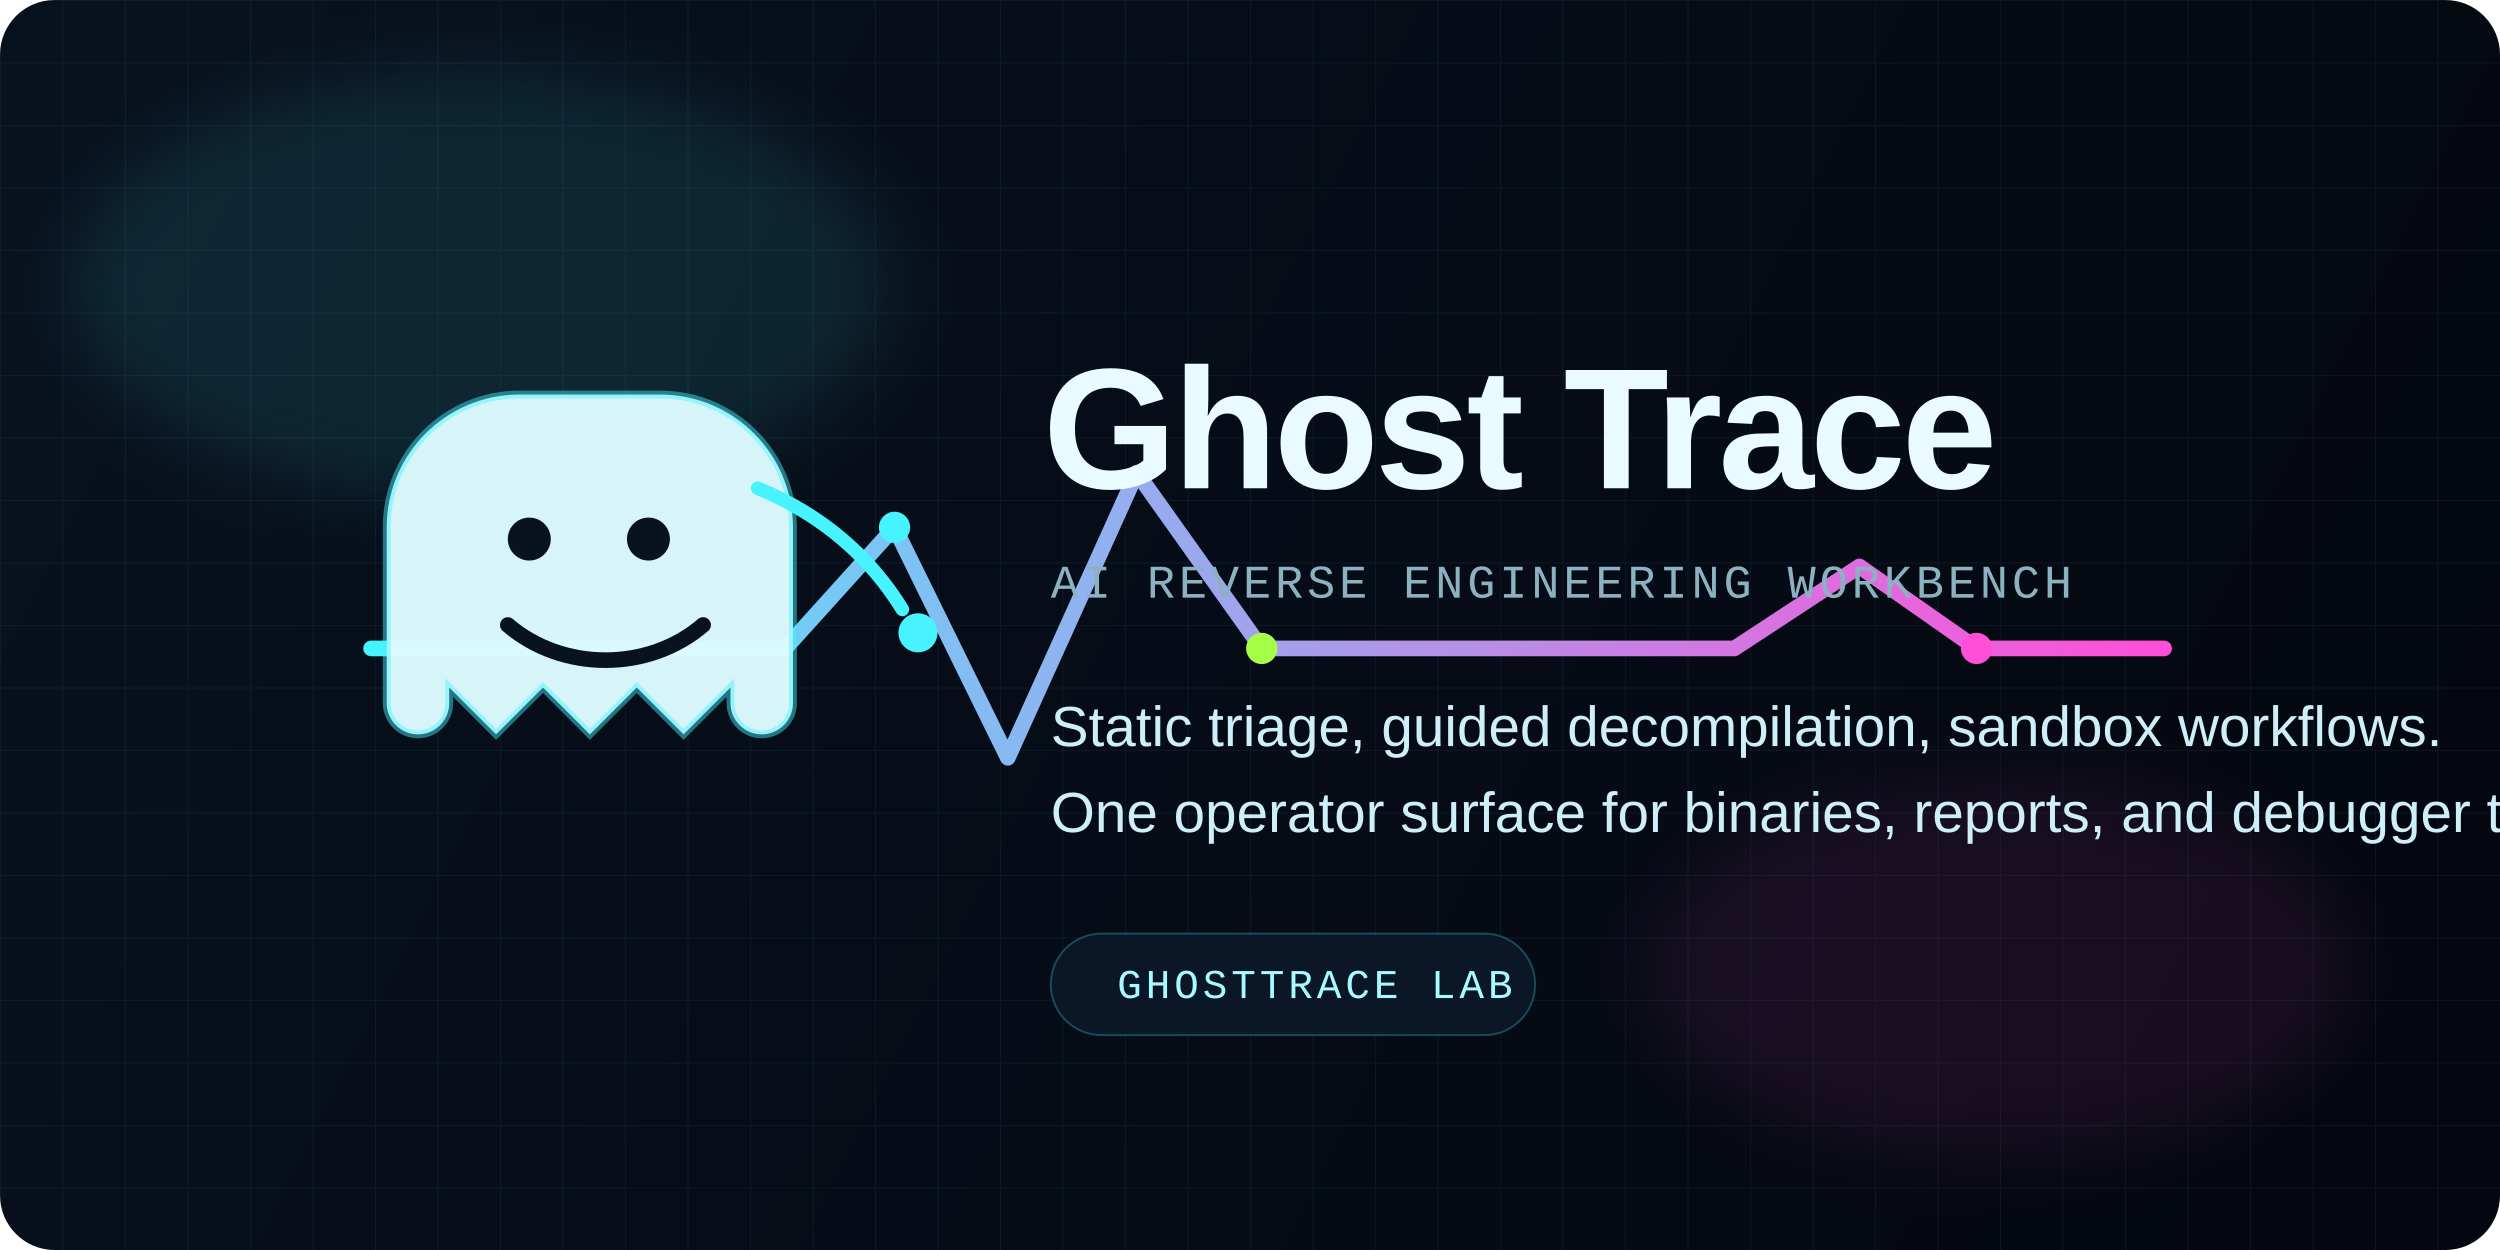
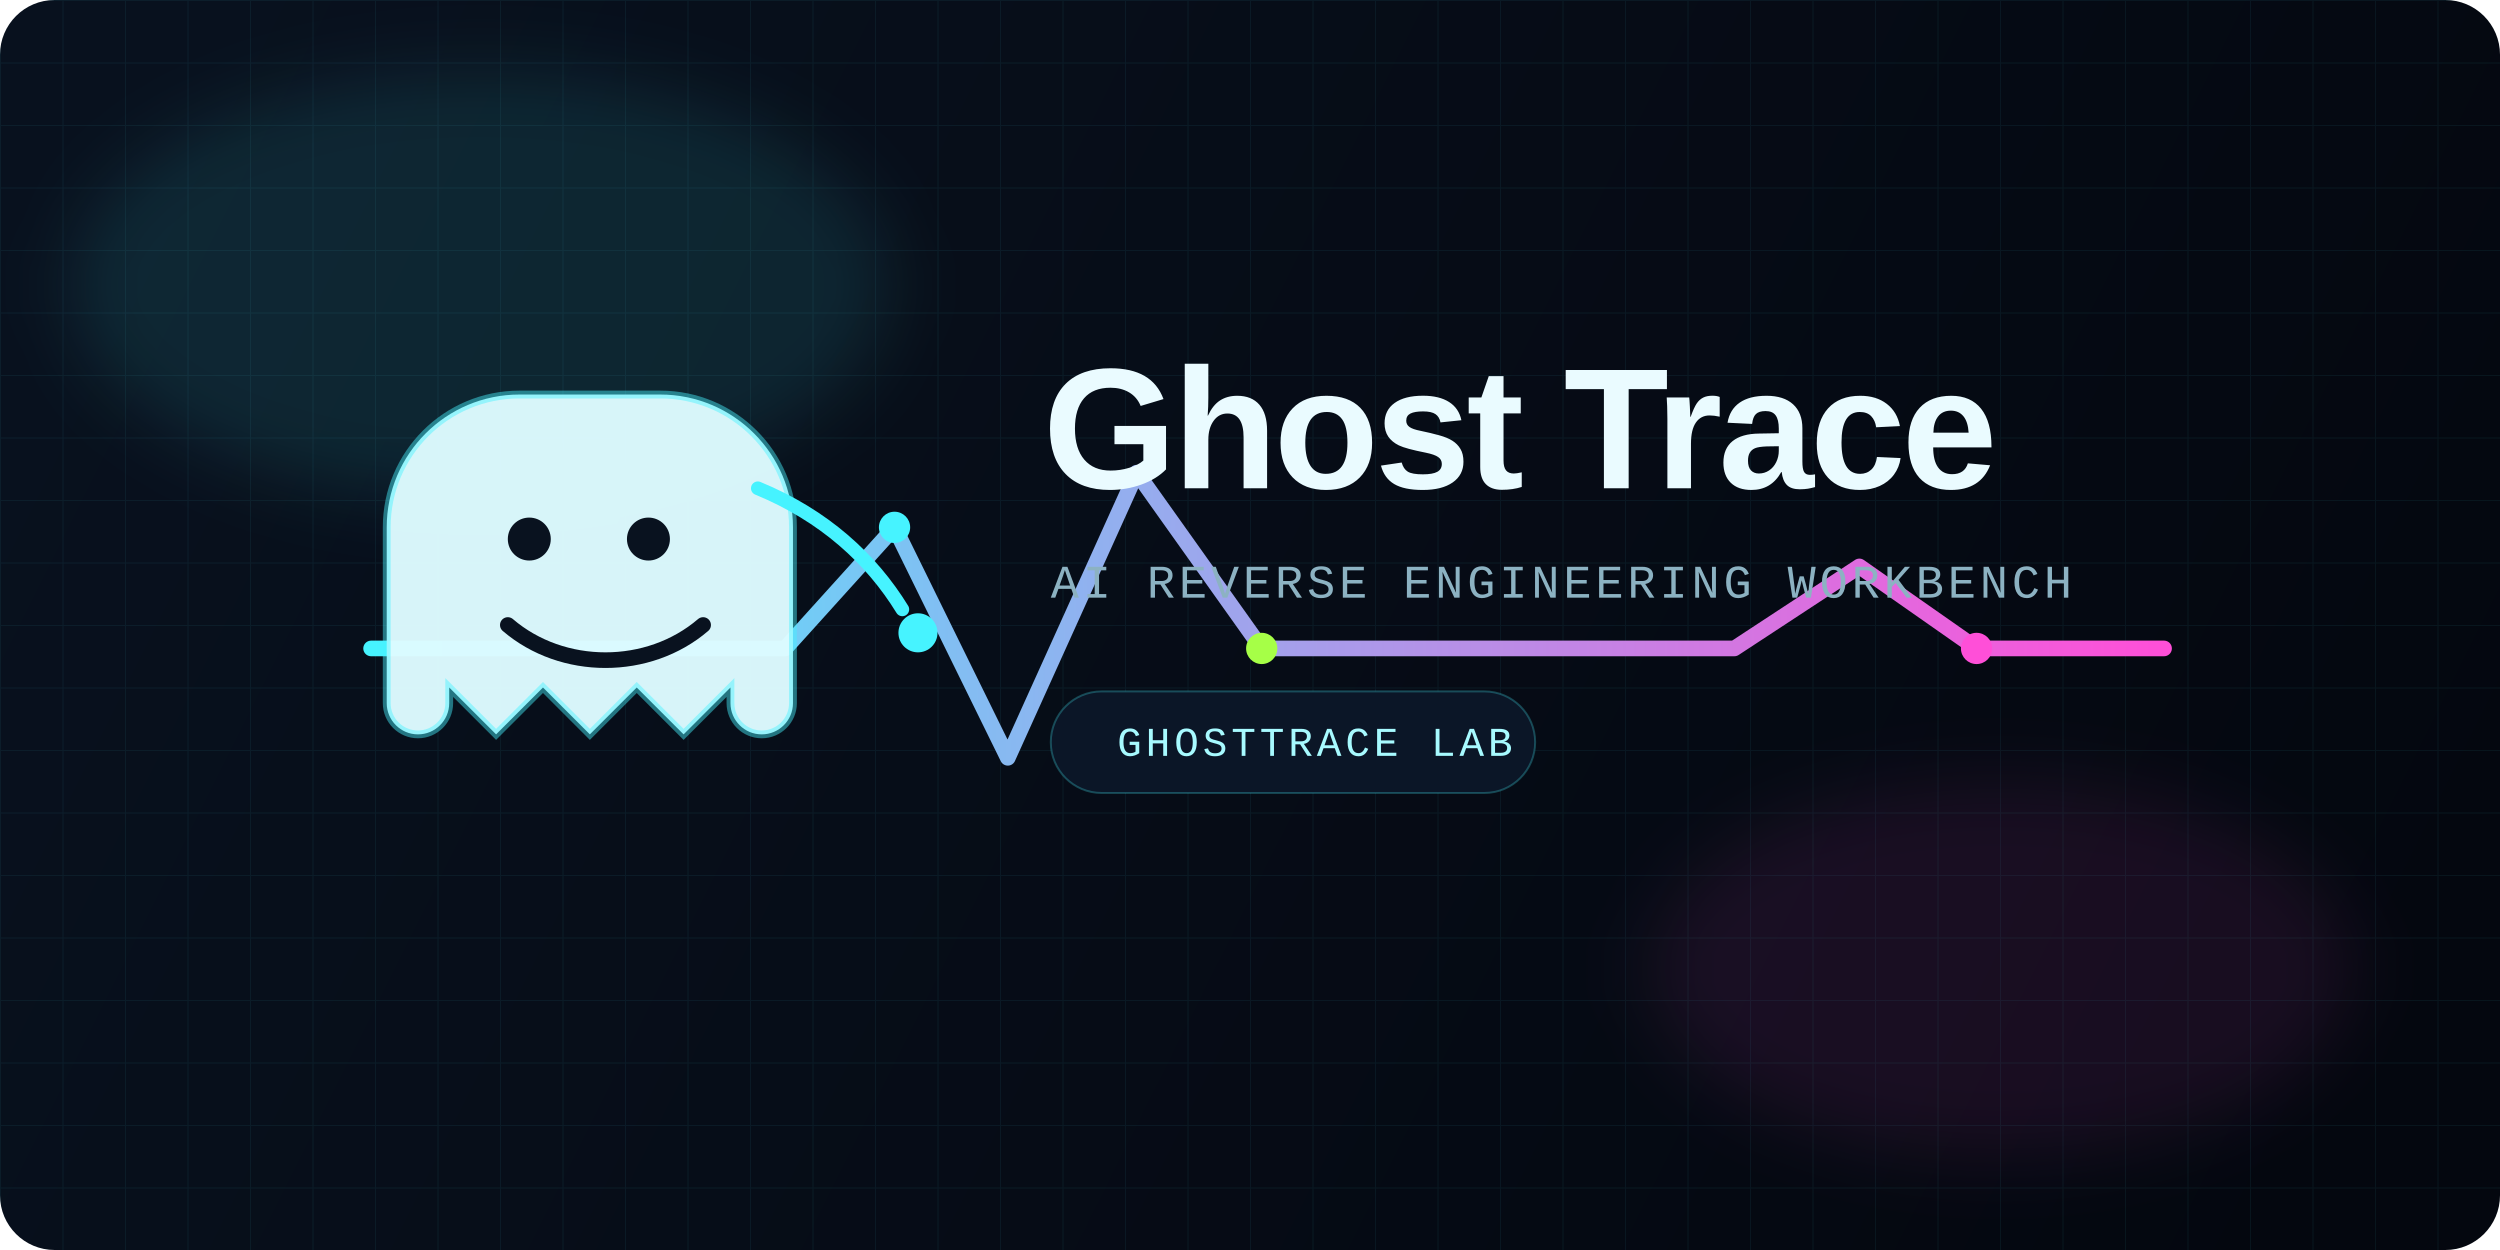
<svg xmlns="http://www.w3.org/2000/svg" width="1280" height="640" viewBox="0 0 1280 640" fill="none">
  <defs>
    <linearGradient id="bg" x1="80" y1="40" x2="1200" y2="600" gradientUnits="userSpaceOnUse">
      <stop stop-color="#08111E" />
      <stop offset="1" stop-color="#04070F" />
    </linearGradient>
    <linearGradient id="trace" x1="190" y1="332" x2="1108" y2="332" gradientUnits="userSpaceOnUse">
      <stop stop-color="#46F3FF" />
      <stop offset="1" stop-color="#FF4FD8" />
    </linearGradient>
    <filter id="glow" x="0" y="0" width="1280" height="640" filterUnits="userSpaceOnUse" color-interpolation-filters="sRGB">
      <feGaussianBlur stdDeviation="18" />
    </filter>
    <pattern id="grid" x="0" y="0" width="32" height="32" patternUnits="userSpaceOnUse">
      <path d="M32 0H0V32" stroke="#46F3FF" stroke-opacity="0.06" />
    </pattern>
  </defs>
  <rect width="1280" height="640" rx="28" fill="url(#bg)" />
  <rect width="1280" height="640" rx="28" fill="url(#grid)" />
  <ellipse cx="246" cy="146" rx="210" ry="110" fill="#46F3FF" fill-opacity="0.10" filter="url(#glow)" />
  <ellipse cx="1024" cy="496" rx="180" ry="96" fill="#FF4FD8" fill-opacity="0.08" filter="url(#glow)" />
  <path d="M190 332H402L458 270L516 388L582 242L646 332H888L952 290L1012 332H1108" stroke="url(#trace)" stroke-width="8" stroke-linecap="round" stroke-linejoin="round" />
  <circle cx="458" cy="270" r="8" fill="#46F3FF" />
  <circle cx="646" cy="332" r="8" fill="#A6FF47" />
  <circle cx="1012" cy="332" r="8" fill="#FF4FD8" />
  <g transform="translate(170 176)">
    <path d="M96 26C58.445 26 28 56.445 28 94V184C28 192.837 35.163 200 44 200C52.837 200 60 192.837 60 184V176L84 200L108 176L132 200L156 176L180 200L204 176V184C204 192.837 211.163 200 220 200C228.837 200 236 192.837 236 184V94C236 56.445 205.555 26 168 26H96Z" fill="#DDFBFF" fill-opacity="0.97" />
    <path d="M96 26C58.445 26 28 56.445 28 94V184C28 192.837 35.163 200 44 200C52.837 200 60 192.837 60 184V176L84 200L108 176L132 200L156 176L180 200L204 176V184C204 192.837 211.163 200 220 200C228.837 200 236 192.837 236 184V94C236 56.445 205.555 26 168 26H96Z" stroke="#46F3FF" stroke-opacity="0.45" stroke-width="4" />
    <circle cx="101" cy="100" r="11" fill="#09121F" />
    <circle cx="162" cy="100" r="11" fill="#09121F" />
    <path d="M90 144C104 156 122 162 140 162C158 162 176 156 190 144" stroke="#09121F" stroke-width="8" stroke-linecap="round" />
    <path d="M218 74C252 88 276 110 292 136" stroke="#46F3FF" stroke-width="7" stroke-linecap="round" />
    <circle cx="300" cy="148" r="10" fill="#46F3FF" />
  </g>
  <text x="534" y="250" fill="#EAFBFF" font-family="'Segoe UI', Arial, sans-serif" font-size="88" font-weight="700" letter-spacing="-2">Ghost Trace</text>
  <text x="538" y="306" fill="#8CB2C2" font-family="Consolas, 'Courier New', monospace" font-size="24" letter-spacing="2">AI REVERSE ENGINEERING WORKBENCH</text>
-   <text x="538" y="382" fill="#CFEFF8" font-family="'Segoe UI', Arial, sans-serif" font-size="29">Static triage, guided decompilation, sandbox workflows.</text>
-   <text x="538" y="426" fill="#CFEFF8" font-family="'Segoe UI', Arial, sans-serif" font-size="29">One operator surface for binaries, reports, and debugger traces.</text>
-   <rect x="538" y="478" width="248" height="52" rx="26" fill="#0B1627" stroke="#46F3FF" stroke-opacity="0.26" />
-   <text x="572" y="511" fill="#A7FAFF" font-family="Consolas, 'Courier New', monospace" font-size="21" letter-spacing="2">GHOSTTRACE LAB</text>
+   <rect x="538" y="354" width="248" height="52" rx="26" fill="#0B1627" stroke="#46F3FF" stroke-opacity="0.26" />
+   <text x="572" y="387" fill="#A7FAFF" font-family="Consolas, 'Courier New', monospace" font-size="21" letter-spacing="2">GHOSTTRACE LAB</text>
</svg>
